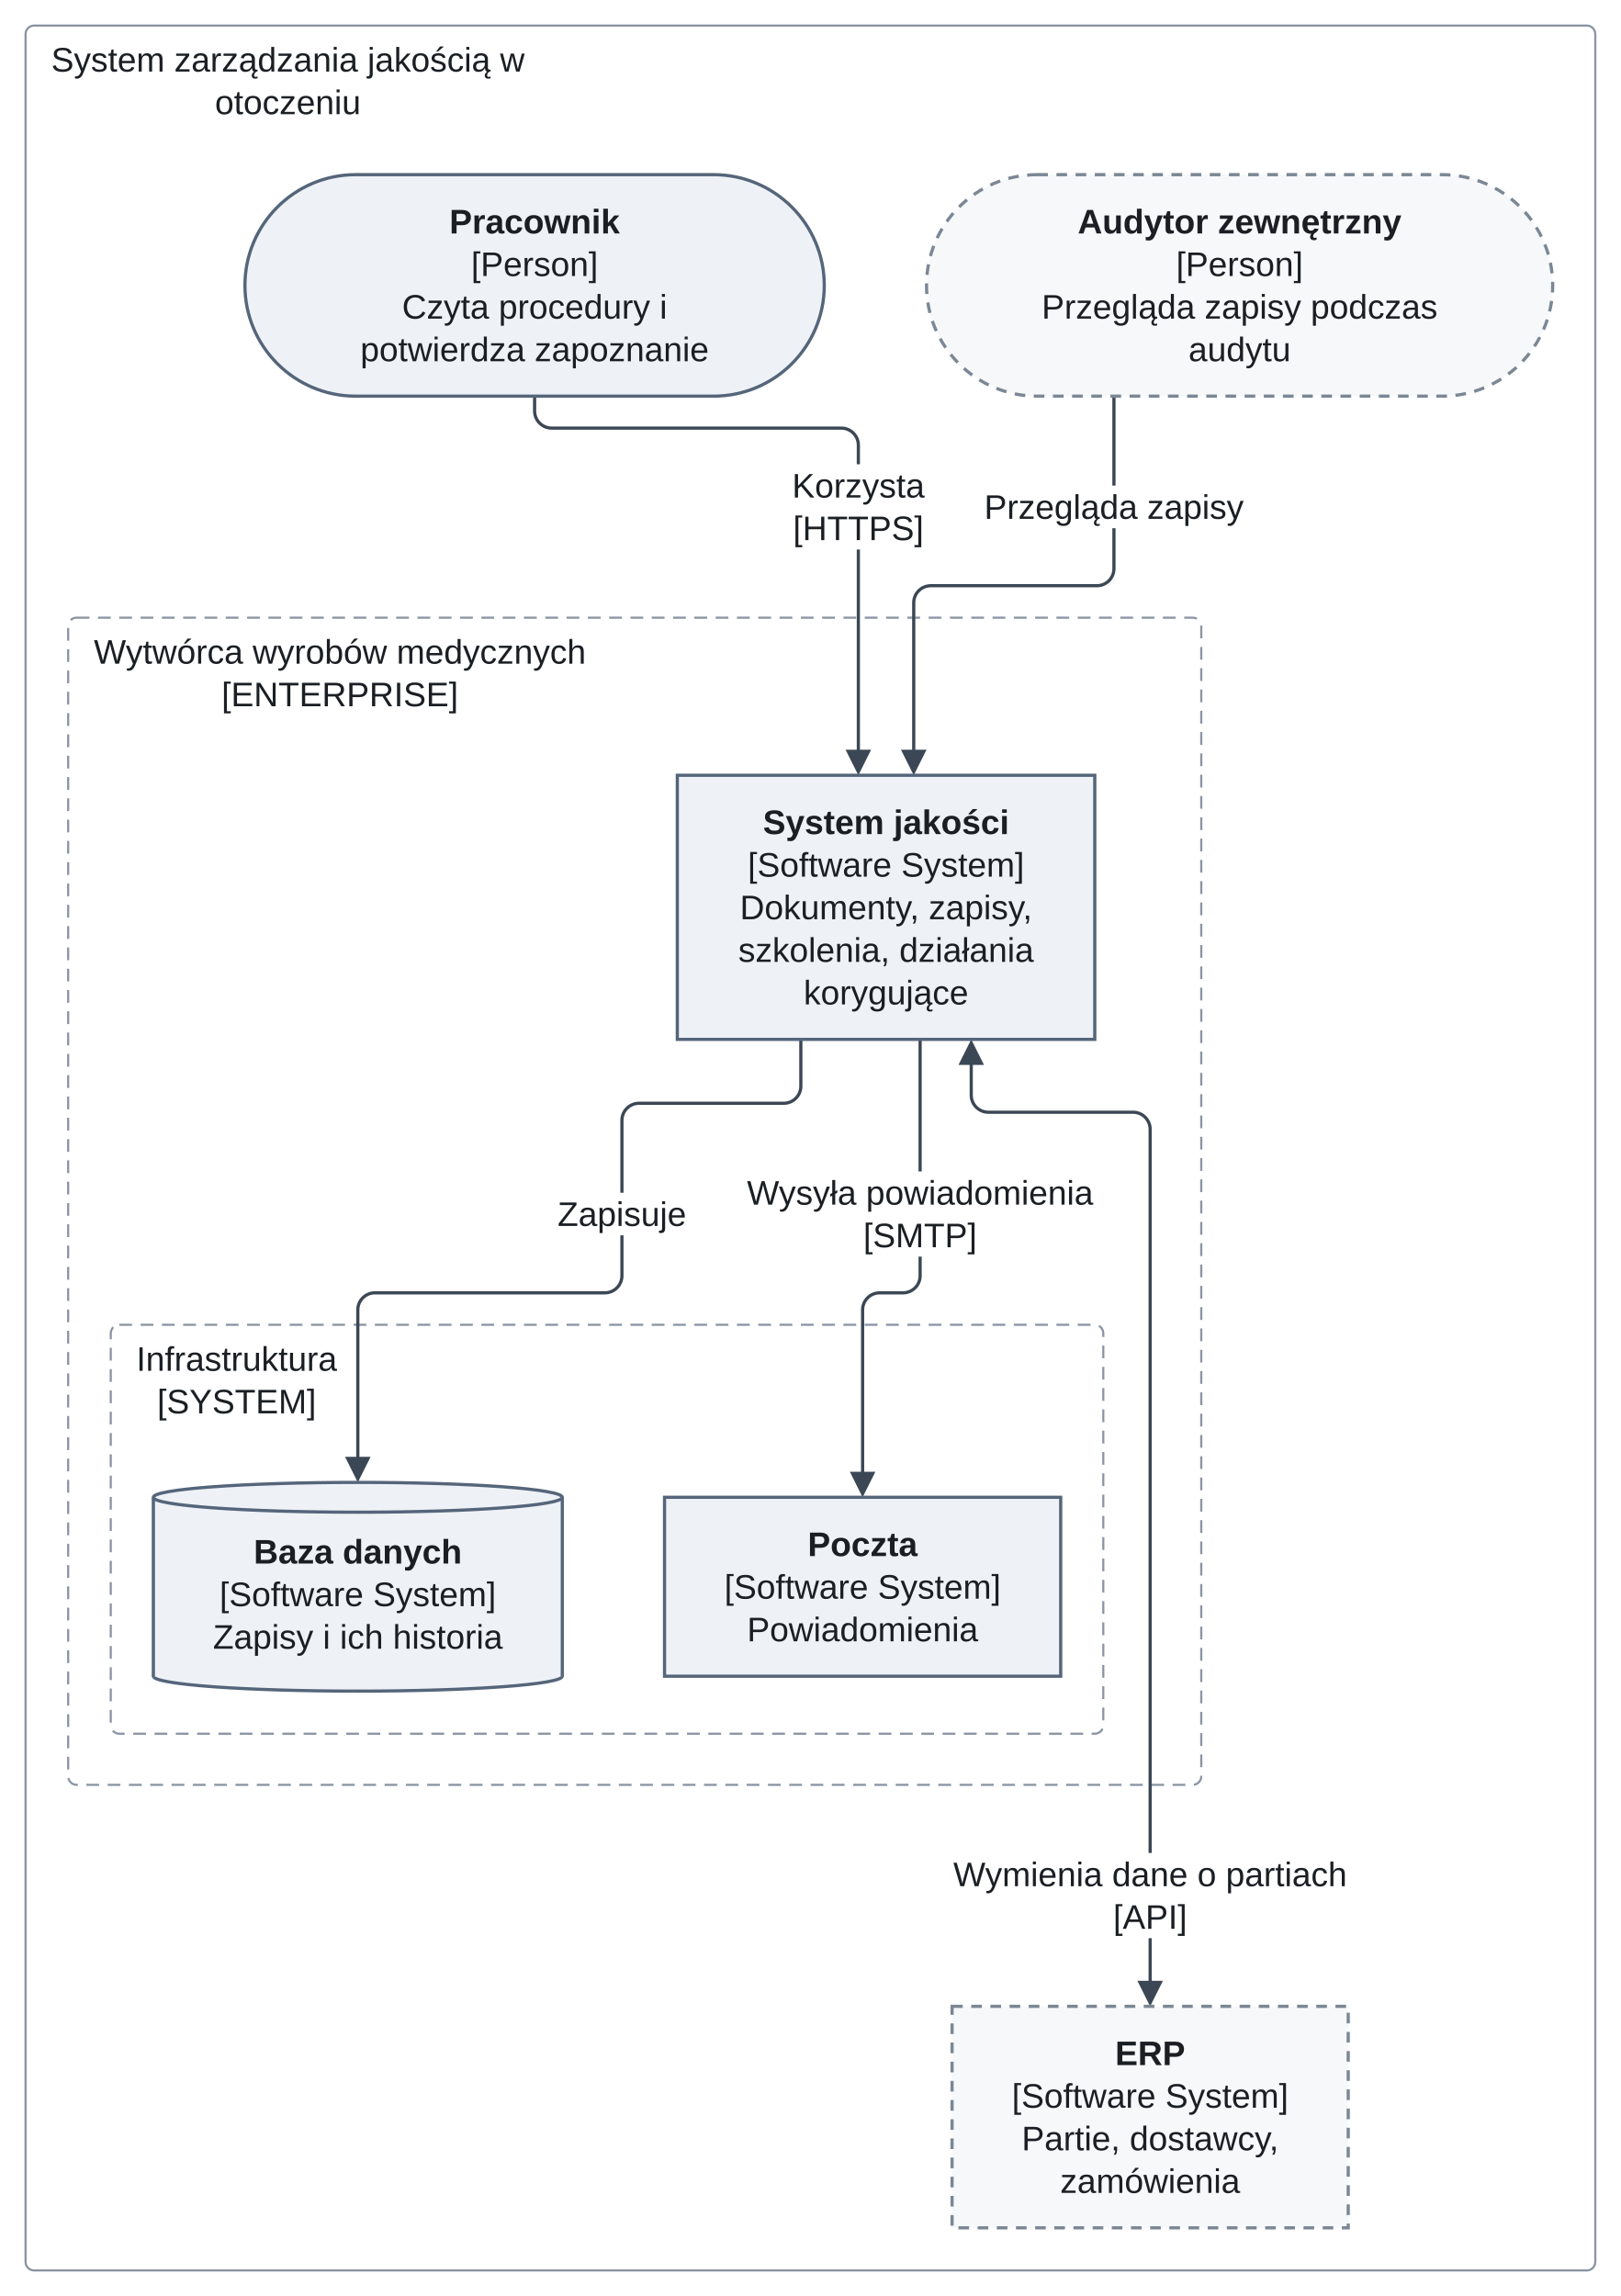
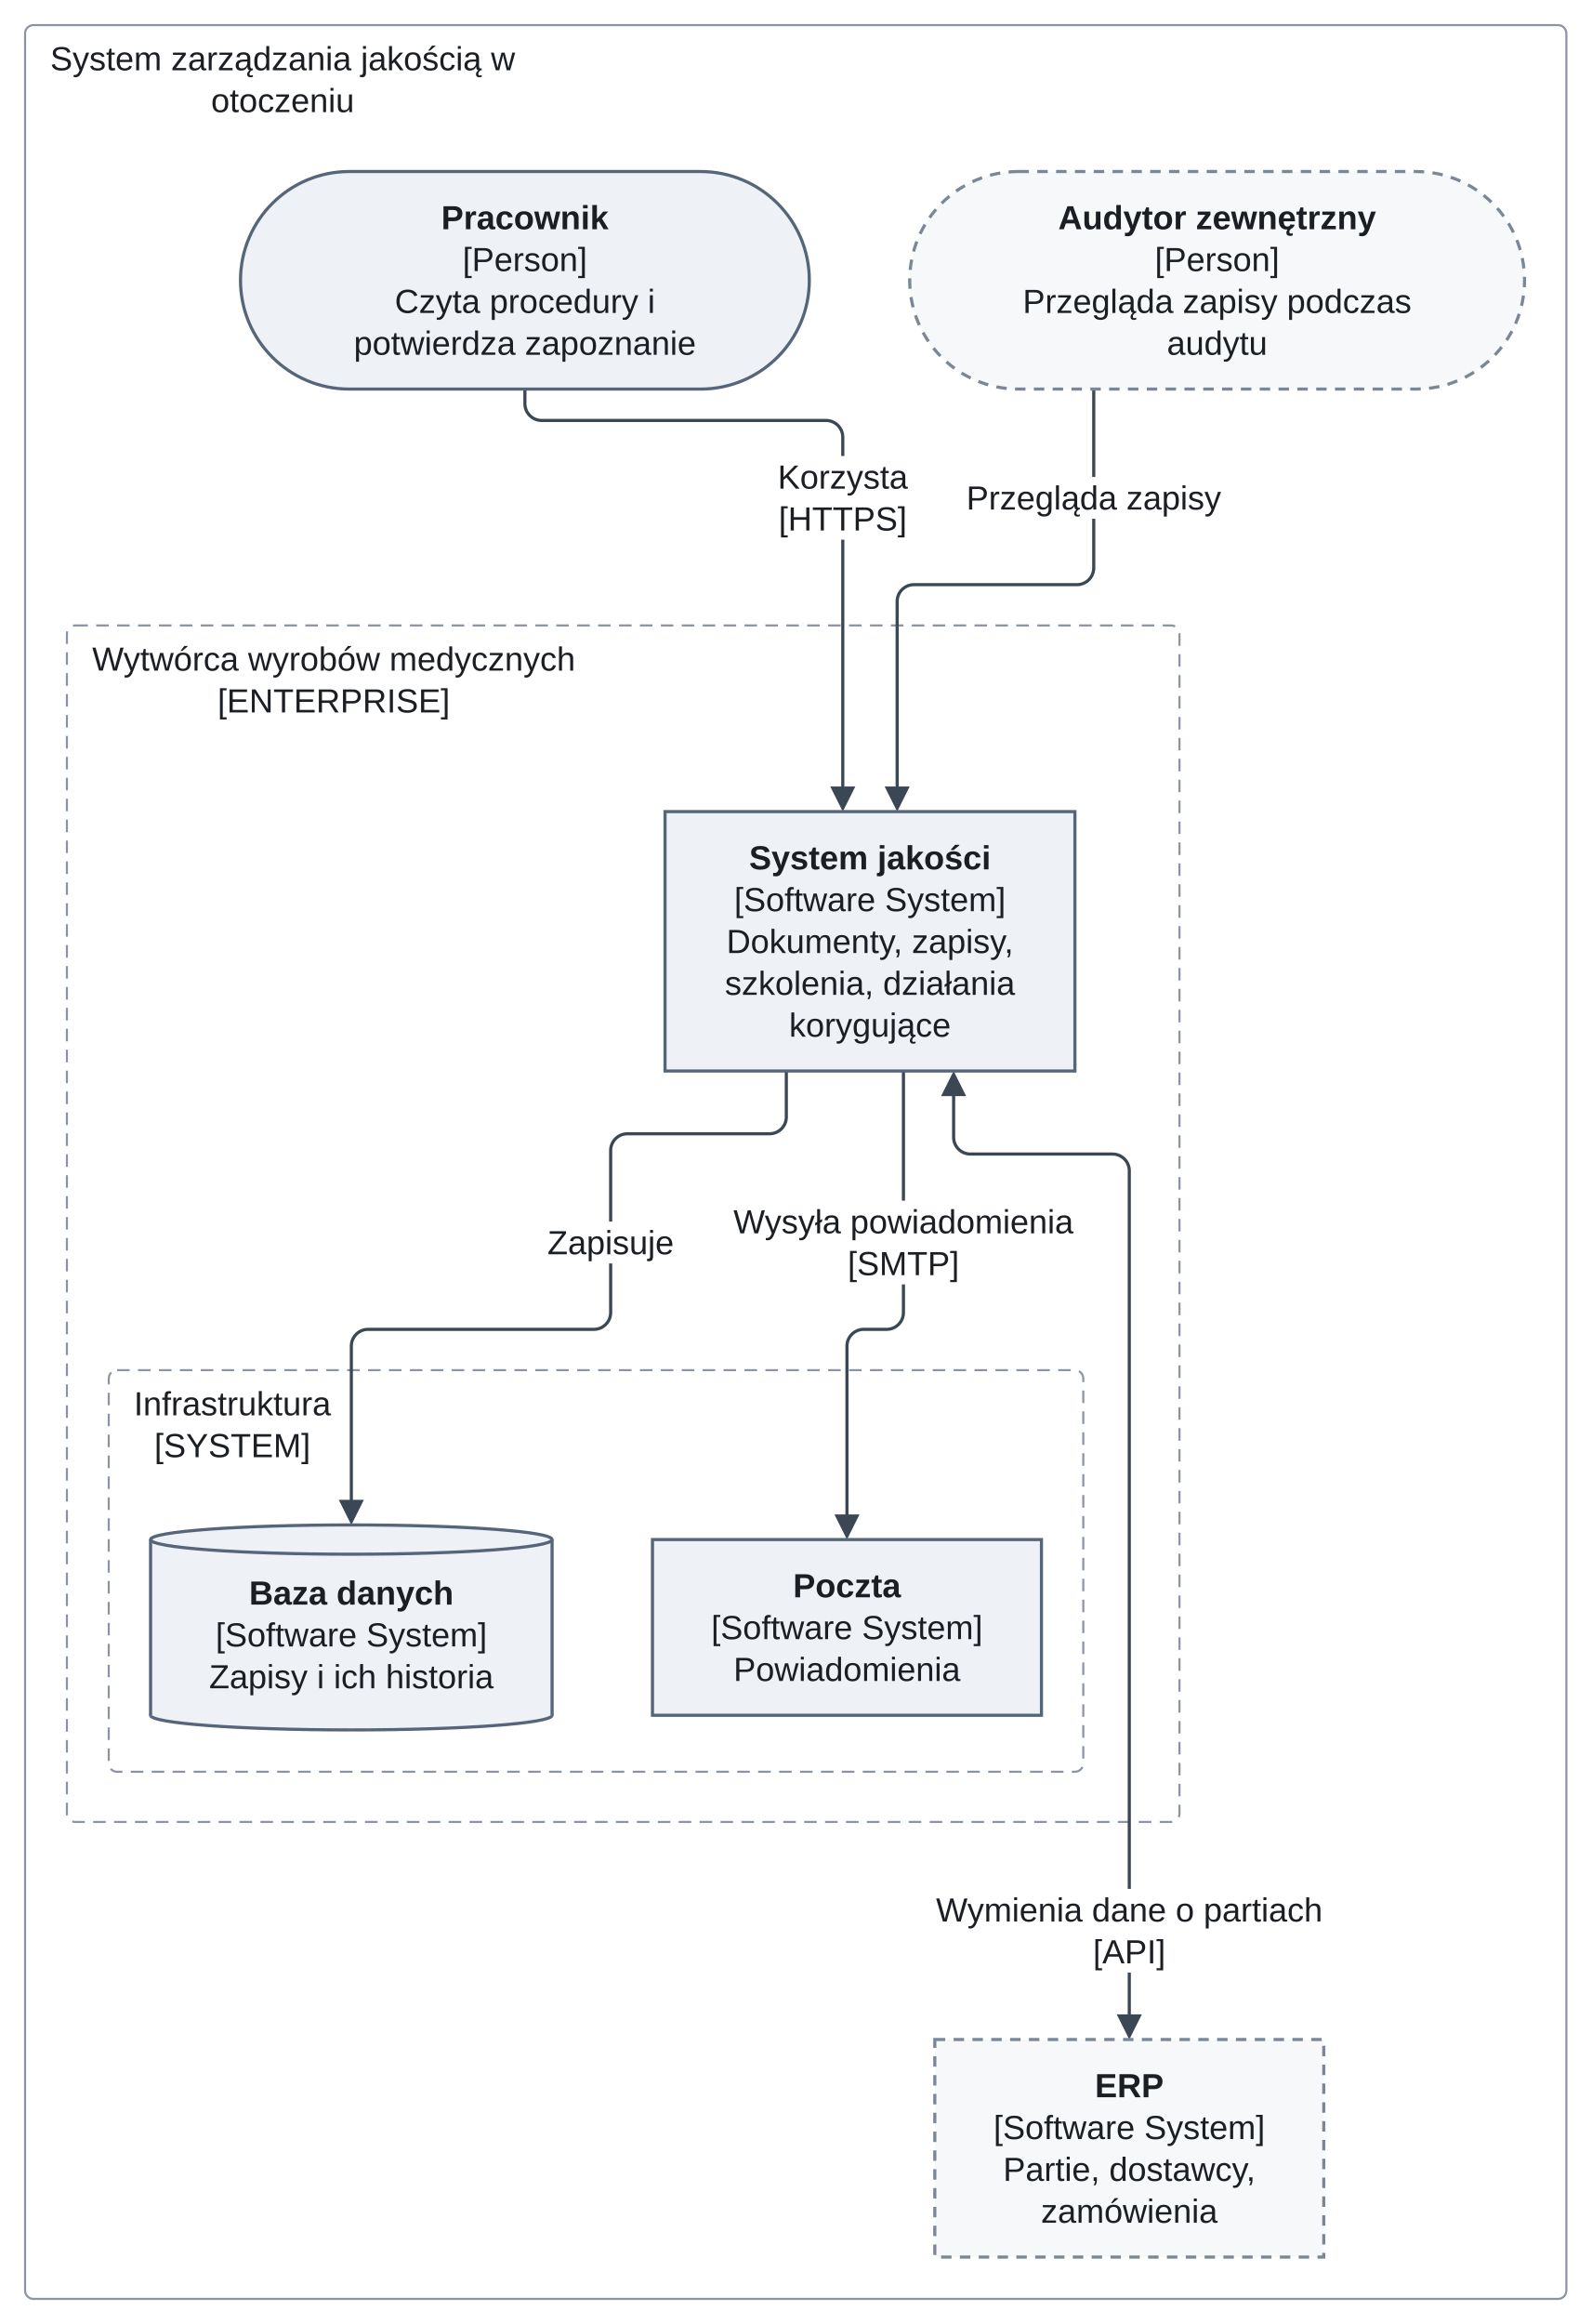
- <svg xmlns="http://www.w3.org/2000/svg" version="1.1" width="761" height="1078" viewBox="-11.5 -12 761 1078" role="img" font-family="Arimo, Arial, 'Liberation Sans', sans-serif" font-size="16">
+ <svg xmlns="http://www.w3.org/2000/svg" version="1.1" width="761" height="1111" viewBox="-11.5 -12 761 1111" role="img" font-family="Arimo, Arial, 'Liberation Sans', sans-serif" font-size="16">
  <defs>
-     <clipPath id="label-holes-da5bc55e">
-       <path d="M-11.5 -12 L749.5 -12 L749.5 1066 L-11.5 1066 M8.5 6 L8.5 46 L238.81 46 L238.81 6 M28.5 284 L28.5 324 L267.67 324 L267.67 284 M48.5 616 L48.5 656 L150.76 656 L150.76 616 M246.26 548 L246.26 568 L314.74 568 L314.74 548 M335.13 538 L335.13 578 L505.87 578 L505.87 538 M356.38 206 L356.38 246 L426.62 246 L426.62 206 M446.58 216 L446.58 236 L576.42 236 L576.42 216 M432.01 858 L432.01 898 L624.99 898 L624.99 858" />
+     <clipPath id="label-holes-c41b033a">
+       <path d="M-11.5 -12 L749.5 -12 L749.5 1099 L-11.5 1099 M8.5 6 L8.5 46 L238.81 46 L238.81 6 M28.5 293 L28.5 333 L267.67 333 L267.67 293 M48.5 649 L48.5 689 L150.76 689 L150.76 649 M246.26 572 L246.26 592 L314.74 592 L314.74 572 M335.13 562 L335.13 602 L505.87 602 L505.87 562 M356.38 206 L356.38 246 L426.62 246 L426.62 206 M446.58 216 L446.58 236 L576.42 236 L576.42 216 M432.01 891 L432.01 931 L624.99 931 L624.99 891" />
    </clipPath>
  </defs>
-   <g clip-path="url(#label-holes-da5bc55e)">
-     <rect class="cluster" x="0.5" y="0" width="737" height="1054" rx="4" fill="none" stroke="#8a94a3" stroke-width="1" />
+   <g clip-path="url(#label-holes-c41b033a)">
+     <rect class="cluster" x="0.5" y="0" width="737" height="1087" rx="4" fill="none" stroke="#8a94a3" stroke-width="1" />
  </g>
-   <g clip-path="url(#label-holes-da5bc55e)">
-     <rect class="cluster" x="20.5" y="278" width="532" height="548" rx="4" fill="none" stroke="#8a94a3" stroke-width="1" stroke-dasharray="6 4" />
+   <g clip-path="url(#label-holes-c41b033a)">
+     <rect class="cluster" x="20.5" y="287" width="532" height="572" rx="4" fill="none" stroke="#8a94a3" stroke-width="1" stroke-dasharray="6 4" />
  </g>
-   <g clip-path="url(#label-holes-da5bc55e)">
-     <rect class="cluster" x="40.5" y="610" width="466" height="192" rx="4" fill="none" stroke="#8a94a3" stroke-width="1" stroke-dasharray="6 4" />
+   <g clip-path="url(#label-holes-c41b033a)">
+     <rect class="cluster" x="40.5" y="643" width="466" height="192" rx="4" fill="none" stroke="#8a94a3" stroke-width="1" stroke-dasharray="6 4" />
  </g>
-   <g clip-path="url(#label-holes-da5bc55e)">
-     <path class="edge" d="M364.5 476 L364.5 498 C364.5 502.4 360.9 506 356.5 506 L288.5 506 C284.1 506 280.5 509.6 280.5 514 L280.5 536 L280.5 580 L280.5 587 C280.5 591.4 276.9 595 272.5 595 L164.5 595 C160.1 595 156.5 598.6 156.5 603 L156.5 610 L156.5 675.6" fill="none" stroke="#3b4754" stroke-width="1.5" />
+   <g clip-path="url(#label-holes-c41b033a)">
+     <path class="edge" d="M364.5 500 L364.5 522 C364.5 526.4 360.9 530 356.5 530 L288.5 530 C284.1 530 280.5 533.6 280.5 538 L280.5 560 L280.5 604 L280.5 615.5 C280.5 619.9 276.9 623.5 272.5 623.5 L164.5 623.5 C160.1 623.5 156.5 627.1 156.5 631.5 L156.5 643 L156.5 708.6" fill="none" stroke="#3b4754" stroke-width="1.5" />
  </g>
-   <g clip-path="url(#label-holes-da5bc55e)">
-     <path class="edge" d="M420.5 476 L420.5 580 L420.5 587 C420.5 591.4 416.9 595 412.5 595 L401.5 595 C397.1 595 393.5 598.6 393.5 603 L393.5 610 L393.5 682.6" fill="none" stroke="#3b4754" stroke-width="1.5" />
+   <g clip-path="url(#label-holes-c41b033a)">
+     <path class="edge" d="M420.5 500 L420.5 604 L420.5 615.5 C420.5 619.9 416.9 623.5 412.5 623.5 L401.5 623.5 C397.1 623.5 393.5 627.1 393.5 631.5 L393.5 643 L393.5 715.6" fill="none" stroke="#3b4754" stroke-width="1.5" />
  </g>
-   <g clip-path="url(#label-holes-da5bc55e)">
-     <path class="edge" d="M239.5 174 L239.5 181 C239.5 185.4 243.1 189 247.5 189 L383.5 189 C387.9 189 391.5 192.6 391.5 197 L391.5 204 L391.5 343.6" fill="none" stroke="#3b4754" stroke-width="1.5" />
+   <g clip-path="url(#label-holes-c41b033a)">
+     <path class="edge" d="M239.5 174 L239.5 181 C239.5 185.4 243.1 189 247.5 189 L383.5 189 C387.9 189 391.5 192.6 391.5 197 L391.5 204 L391.5 367.6" fill="none" stroke="#3b4754" stroke-width="1.5" />
  </g>
-   <g clip-path="url(#label-holes-da5bc55e)">
-     <path class="edge" d="M511.5 174 L511.5 248 L511.5 255 C511.5 259.4 507.9 263 503.5 263 L425.5 263 C421.1 263 417.5 266.6 417.5 271 L417.5 278 L417.5 343.6" fill="none" stroke="#3b4754" stroke-width="1.5" />
+   <g clip-path="url(#label-holes-c41b033a)">
+     <path class="edge" d="M511.5 174 L511.5 248 L511.5 259.5 C511.5 263.9 507.9 267.5 503.5 267.5 L425.5 267.5 C421.1 267.5 417.5 271.1 417.5 275.5 L417.5 287 L417.5 367.6" fill="none" stroke="#3b4754" stroke-width="1.5" />
  </g>
-   <g clip-path="url(#label-holes-da5bc55e)">
-     <path class="edge" d="M444.5 484.4 L444.5 502.2 C444.5 506.6 448.1 510.2 452.5 510.2 L520.5 510.2 C524.9 510.2 528.5 513.8 528.5 518.2 L528.5 536 L528.5 921.6" fill="none" stroke="#3b4754" stroke-width="1.5" />
+   <g clip-path="url(#label-holes-c41b033a)">
+     <path class="edge" d="M444.5 508.4 L444.5 531.7 C444.5 536.1 448.1 539.7 452.5 539.7 L520.5 539.7 C524.9 539.7 528.5 543.3 528.5 547.7 L528.5 560 L528.5 954.6" fill="none" stroke="#3b4754" stroke-width="1.5" />
  </g>
-   <polygon class="arrowhead" points="156.5,684 150.5,672 162.5,672" fill="#3b4754" />
-   <polygon class="arrowhead" points="393.5,691 387.5,679 399.5,679" fill="#3b4754" />
-   <polygon class="arrowhead" points="391.5,352 385.5,340 397.5,340" fill="#3b4754" />
-   <polygon class="arrowhead" points="417.5,352 411.5,340 423.5,340" fill="#3b4754" />
-   <polygon class="arrowhead" points="444.5,476 450.5,488 438.5,488" fill="#3b4754" />
-   <polygon class="arrowhead" points="528.5,930 522.5,918 534.5,918" fill="#3b4754" />
+   <polygon class="arrowhead" points="156.5,717 150.5,705 162.5,705" fill="#3b4754" />
+   <polygon class="arrowhead" points="393.5,724 387.5,712 399.5,712" fill="#3b4754" />
+   <polygon class="arrowhead" points="391.5,376 385.5,364 397.5,364" fill="#3b4754" />
+   <polygon class="arrowhead" points="417.5,376 411.5,364 423.5,364" fill="#3b4754" />
+   <polygon class="arrowhead" points="444.5,500 450.5,512 438.5,512" fill="#3b4754" />
+   <polygon class="arrowhead" points="528.5,963 522.5,951 534.5,951" fill="#3b4754" />
  <rect class="node" x="103.5" y="70" width="272" height="104" rx="52" fill="#eef2f7" stroke="#55657a" stroke-width="1.5" />
  <rect class="node" x="423.5" y="70" width="294" height="104" rx="52" fill="#f6f8fa" stroke="#7b8794" stroke-width="1.5" stroke-dasharray="5 4" />
-   <rect class="node" x="306.5" y="352" width="196" height="124" fill="#eef2f7" stroke="#55657a" stroke-width="1.5" />
-   <ellipse class="node-detail" cx="156.5" cy="775" rx="96" ry="7" fill="#eef2f7" stroke="#55657a" stroke-width="1.5" />
-   <rect class="node" x="60.5" y="691" width="192" height="84" fill="#eef2f7" />
-   <line class="node-detail" x1="60.5" y1="691" x2="60.5" y2="775" fill="none" stroke="#55657a" stroke-width="1.5" />
-   <line class="node-detail" x1="252.5" y1="691" x2="252.5" y2="775" fill="none" stroke="#55657a" stroke-width="1.5" />
-   <ellipse class="node-detail" cx="156.5" cy="691" rx="96" ry="7" fill="#eef2f7" stroke="#55657a" stroke-width="1.5" />
-   <rect class="node" x="300.5" y="691" width="186" height="84" fill="#eef2f7" stroke="#55657a" stroke-width="1.5" />
-   <rect class="node" x="435.5" y="930" width="186" height="104" fill="#f6f8fa" stroke="#7b8794" stroke-width="1.5" stroke-dasharray="5 4" />
+   <rect class="node" x="306.5" y="376" width="196" height="124" fill="#eef2f7" stroke="#55657a" stroke-width="1.5" />
+   <ellipse class="node-detail" cx="156.5" cy="808" rx="96" ry="7" fill="#eef2f7" stroke="#55657a" stroke-width="1.5" />
+   <rect class="node" x="60.5" y="724" width="192" height="84" fill="#eef2f7" />
+   <line class="node-detail" x1="60.5" y1="724" x2="60.5" y2="808" fill="none" stroke="#55657a" stroke-width="1.5" />
+   <line class="node-detail" x1="252.5" y1="724" x2="252.5" y2="808" fill="none" stroke="#55657a" stroke-width="1.5" />
+   <ellipse class="node-detail" cx="156.5" cy="724" rx="96" ry="7" fill="#eef2f7" stroke="#55657a" stroke-width="1.5" />
+   <rect class="node" x="300.5" y="724" width="186" height="84" fill="#eef2f7" stroke="#55657a" stroke-width="1.5" />
+   <rect class="node" x="435.5" y="963" width="186" height="104" fill="#f6f8fa" stroke="#7b8794" stroke-width="1.5" stroke-dasharray="5 4" />
  <text class="cluster-title" x="123.66" y="21.6" text-anchor="middle" fill="#1b1f24">System zarządzania jakością w</text>
  <text class="cluster-title" x="123.66" y="41.6" text-anchor="middle" fill="#1b1f24">otoczeniu</text>
  <text class="node-label" x="199.48" y="97.6" font-weight="bold" fill="#1b1f24">Pracownik</text>
  <text class="node-label" x="239.5" y="117.6" text-anchor="middle" fill="#1b1f24">[Person]</text>
  <text class="node-label" x="239.5" y="137.6" text-anchor="middle" fill="#1b1f24">Czyta procedury i</text>
  <text class="node-label" x="239.5" y="157.6" text-anchor="middle" fill="#1b1f24">potwierdza zapoznanie</text>
  <text class="node-label" x="494.49" y="97.6" font-weight="bold" fill="#1b1f24">Audytor zewnętrzny</text>
  <text class="node-label" x="570.5" y="117.6" text-anchor="middle" fill="#1b1f24">[Person]</text>
  <text class="node-label" x="570.5" y="137.6" text-anchor="middle" fill="#1b1f24">Przegląda zapisy podczas</text>
  <text class="node-label" x="570.5" y="157.6" text-anchor="middle" fill="#1b1f24">audytu</text>
-   <text class="cluster-title" x="148.09" y="299.6" text-anchor="middle" fill="#1b1f24">Wytwórca wyrobów medycznych</text>
-   <text class="cluster-title" x="148.09" y="319.6" text-anchor="middle" fill="#1b1f24">[ENTERPRISE]</text>
-   <text class="node-label" x="346.69" y="379.6" font-weight="bold" fill="#1b1f24">System jakości</text>
-   <text class="node-label" x="404.5" y="399.6" text-anchor="middle" fill="#1b1f24">[Software System]</text>
-   <text class="node-label" x="404.5" y="419.6" text-anchor="middle" fill="#1b1f24">Dokumenty, zapisy,</text>
-   <text class="node-label" x="404.5" y="439.6" text-anchor="middle" fill="#1b1f24">szkolenia, działania</text>
-   <text class="node-label" x="404.5" y="459.6" text-anchor="middle" fill="#1b1f24">korygujące</text>
-   <text class="cluster-title" x="99.63" y="631.6" text-anchor="middle" fill="#1b1f24">Infrastruktura</text>
-   <text class="cluster-title" x="99.63" y="651.6" text-anchor="middle" fill="#1b1f24">[SYSTEM]</text>
-   <text class="node-label" x="107.59" y="722.1" font-weight="bold" fill="#1b1f24">Baza danych</text>
-   <text class="node-label" x="156.5" y="742.1" text-anchor="middle" fill="#1b1f24">[Software System]</text>
-   <text class="node-label" x="156.5" y="762.1" text-anchor="middle" fill="#1b1f24">Zapisy i ich historia</text>
-   <text class="node-label" x="367.71" y="718.6" font-weight="bold" fill="#1b1f24">Poczta</text>
-   <text class="node-label" x="393.5" y="738.6" text-anchor="middle" fill="#1b1f24">[Software System]</text>
-   <text class="node-label" x="393.5" y="758.6" text-anchor="middle" fill="#1b1f24">Powiadomienia</text>
-   <text class="edge-label" x="280.5" y="563.6" text-anchor="middle" fill="#1b1f24">Zapisuje</text>
-   <text class="edge-label" x="420.5" y="553.6" text-anchor="middle" fill="#1b1f24">Wysyła powiadomienia</text>
-   <text class="edge-label" x="420.5" y="573.6" text-anchor="middle" fill="#1b1f24">[SMTP]</text>
-   <text class="node-label" x="512.05" y="957.6" font-weight="bold" fill="#1b1f24">ERP</text>
-   <text class="node-label" x="528.5" y="977.6" text-anchor="middle" fill="#1b1f24">[Software System]</text>
-   <text class="node-label" x="528.5" y="997.6" text-anchor="middle" fill="#1b1f24">Partie, dostawcy,</text>
-   <text class="node-label" x="528.5" y="1017.6" text-anchor="middle" fill="#1b1f24">zamówienia</text>
+   <text class="cluster-title" x="148.09" y="308.6" text-anchor="middle" fill="#1b1f24">Wytwórca wyrobów medycznych</text>
+   <text class="cluster-title" x="148.09" y="328.6" text-anchor="middle" fill="#1b1f24">[ENTERPRISE]</text>
+   <text class="node-label" x="346.69" y="403.6" font-weight="bold" fill="#1b1f24">System jakości</text>
+   <text class="node-label" x="404.5" y="423.6" text-anchor="middle" fill="#1b1f24">[Software System]</text>
+   <text class="node-label" x="404.5" y="443.6" text-anchor="middle" fill="#1b1f24">Dokumenty, zapisy,</text>
+   <text class="node-label" x="404.5" y="463.6" text-anchor="middle" fill="#1b1f24">szkolenia, działania</text>
+   <text class="node-label" x="404.5" y="483.6" text-anchor="middle" fill="#1b1f24">korygujące</text>
+   <text class="cluster-title" x="99.63" y="664.6" text-anchor="middle" fill="#1b1f24">Infrastruktura</text>
+   <text class="cluster-title" x="99.63" y="684.6" text-anchor="middle" fill="#1b1f24">[SYSTEM]</text>
+   <text class="node-label" x="107.59" y="755.1" font-weight="bold" fill="#1b1f24">Baza danych</text>
+   <text class="node-label" x="156.5" y="775.1" text-anchor="middle" fill="#1b1f24">[Software System]</text>
+   <text class="node-label" x="156.5" y="795.1" text-anchor="middle" fill="#1b1f24">Zapisy i ich historia</text>
+   <text class="node-label" x="367.71" y="751.6" font-weight="bold" fill="#1b1f24">Poczta</text>
+   <text class="node-label" x="393.5" y="771.6" text-anchor="middle" fill="#1b1f24">[Software System]</text>
+   <text class="node-label" x="393.5" y="791.6" text-anchor="middle" fill="#1b1f24">Powiadomienia</text>
+   <text class="edge-label" x="280.5" y="587.6" text-anchor="middle" fill="#1b1f24">Zapisuje</text>
+   <text class="edge-label" x="420.5" y="577.6" text-anchor="middle" fill="#1b1f24">Wysyła powiadomienia</text>
+   <text class="edge-label" x="420.5" y="597.6" text-anchor="middle" fill="#1b1f24">[SMTP]</text>
+   <text class="node-label" x="512.05" y="990.6" font-weight="bold" fill="#1b1f24">ERP</text>
+   <text class="node-label" x="528.5" y="1010.6" text-anchor="middle" fill="#1b1f24">[Software System]</text>
+   <text class="node-label" x="528.5" y="1030.6" text-anchor="middle" fill="#1b1f24">Partie, dostawcy,</text>
+   <text class="node-label" x="528.5" y="1050.6" text-anchor="middle" fill="#1b1f24">zamówienia</text>
  <text class="edge-label" x="391.5" y="221.6" text-anchor="middle" fill="#1b1f24">Korzysta</text>
  <text class="edge-label" x="391.5" y="241.6" text-anchor="middle" fill="#1b1f24">[HTTPS]</text>
  <text class="edge-label" x="511.5" y="231.6" text-anchor="middle" fill="#1b1f24">Przegląda zapisy</text>
-   <text class="edge-label" x="528.5" y="873.6" text-anchor="middle" fill="#1b1f24">Wymienia dane o partiach</text>
-   <text class="edge-label" x="528.5" y="893.6" text-anchor="middle" fill="#1b1f24">[API]</text>
+   <text class="edge-label" x="528.5" y="906.6" text-anchor="middle" fill="#1b1f24">Wymienia dane o partiach</text>
+   <text class="edge-label" x="528.5" y="926.6" text-anchor="middle" fill="#1b1f24">[API]</text>
</svg>
